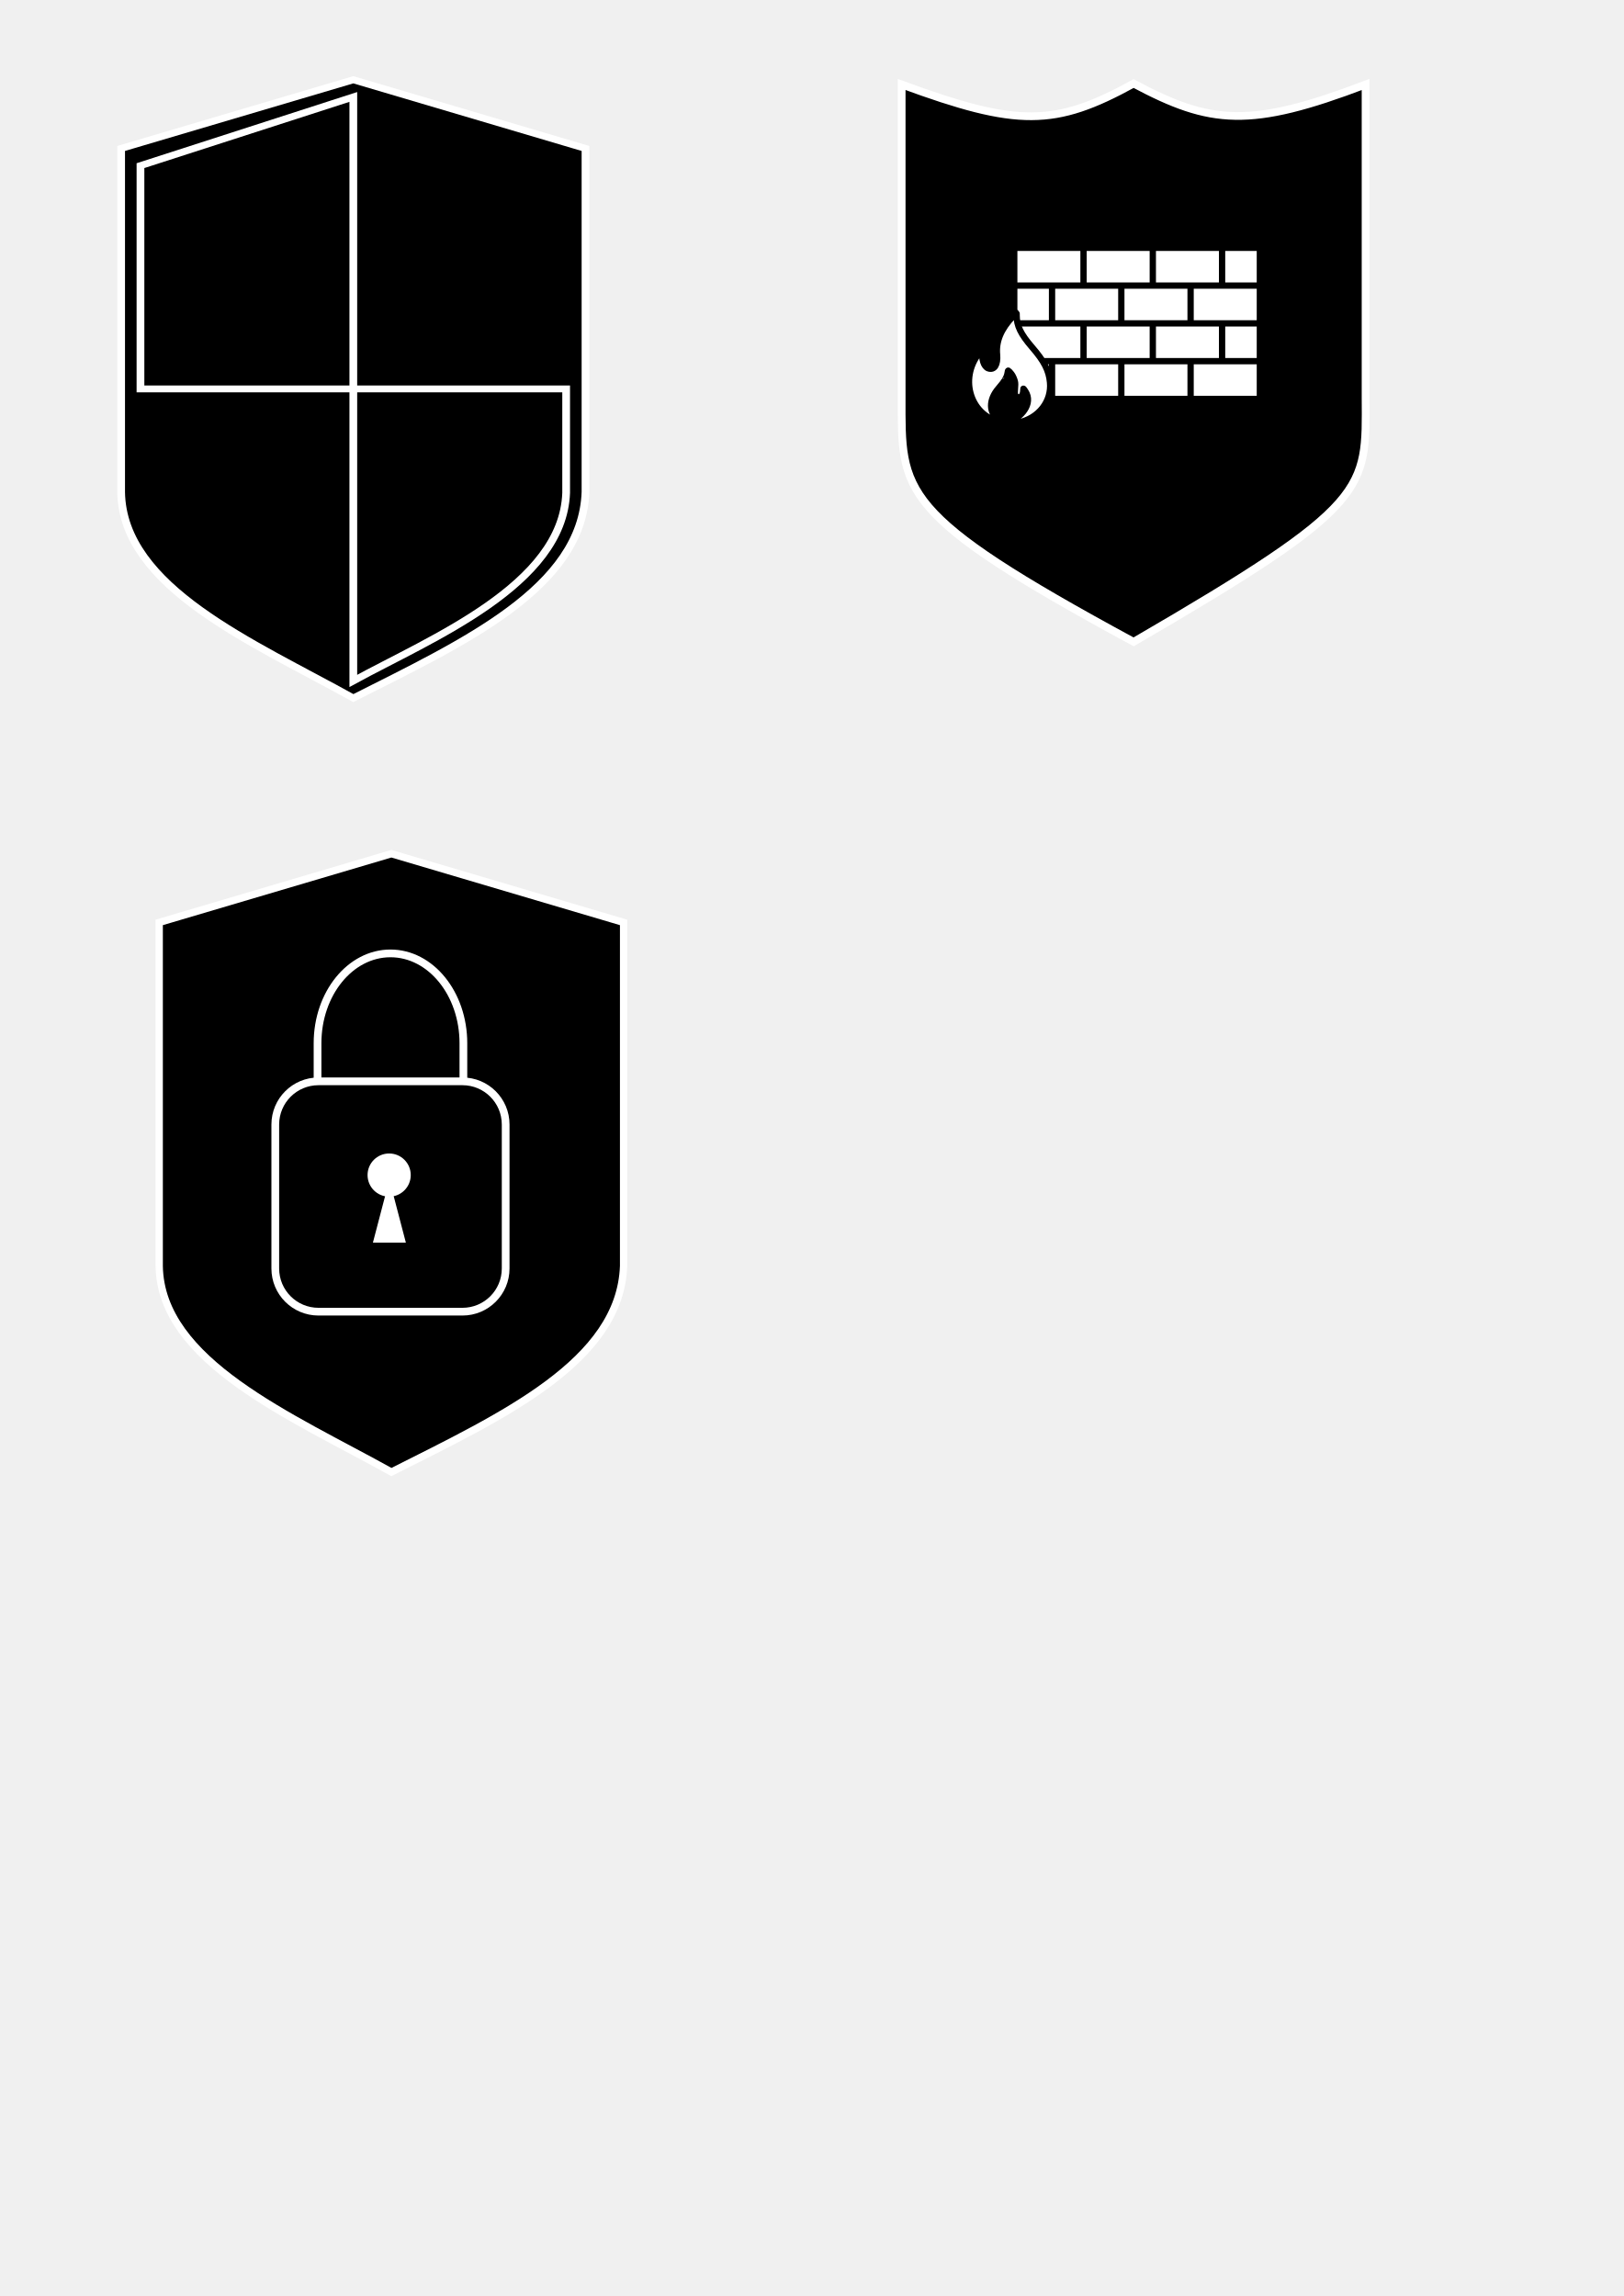
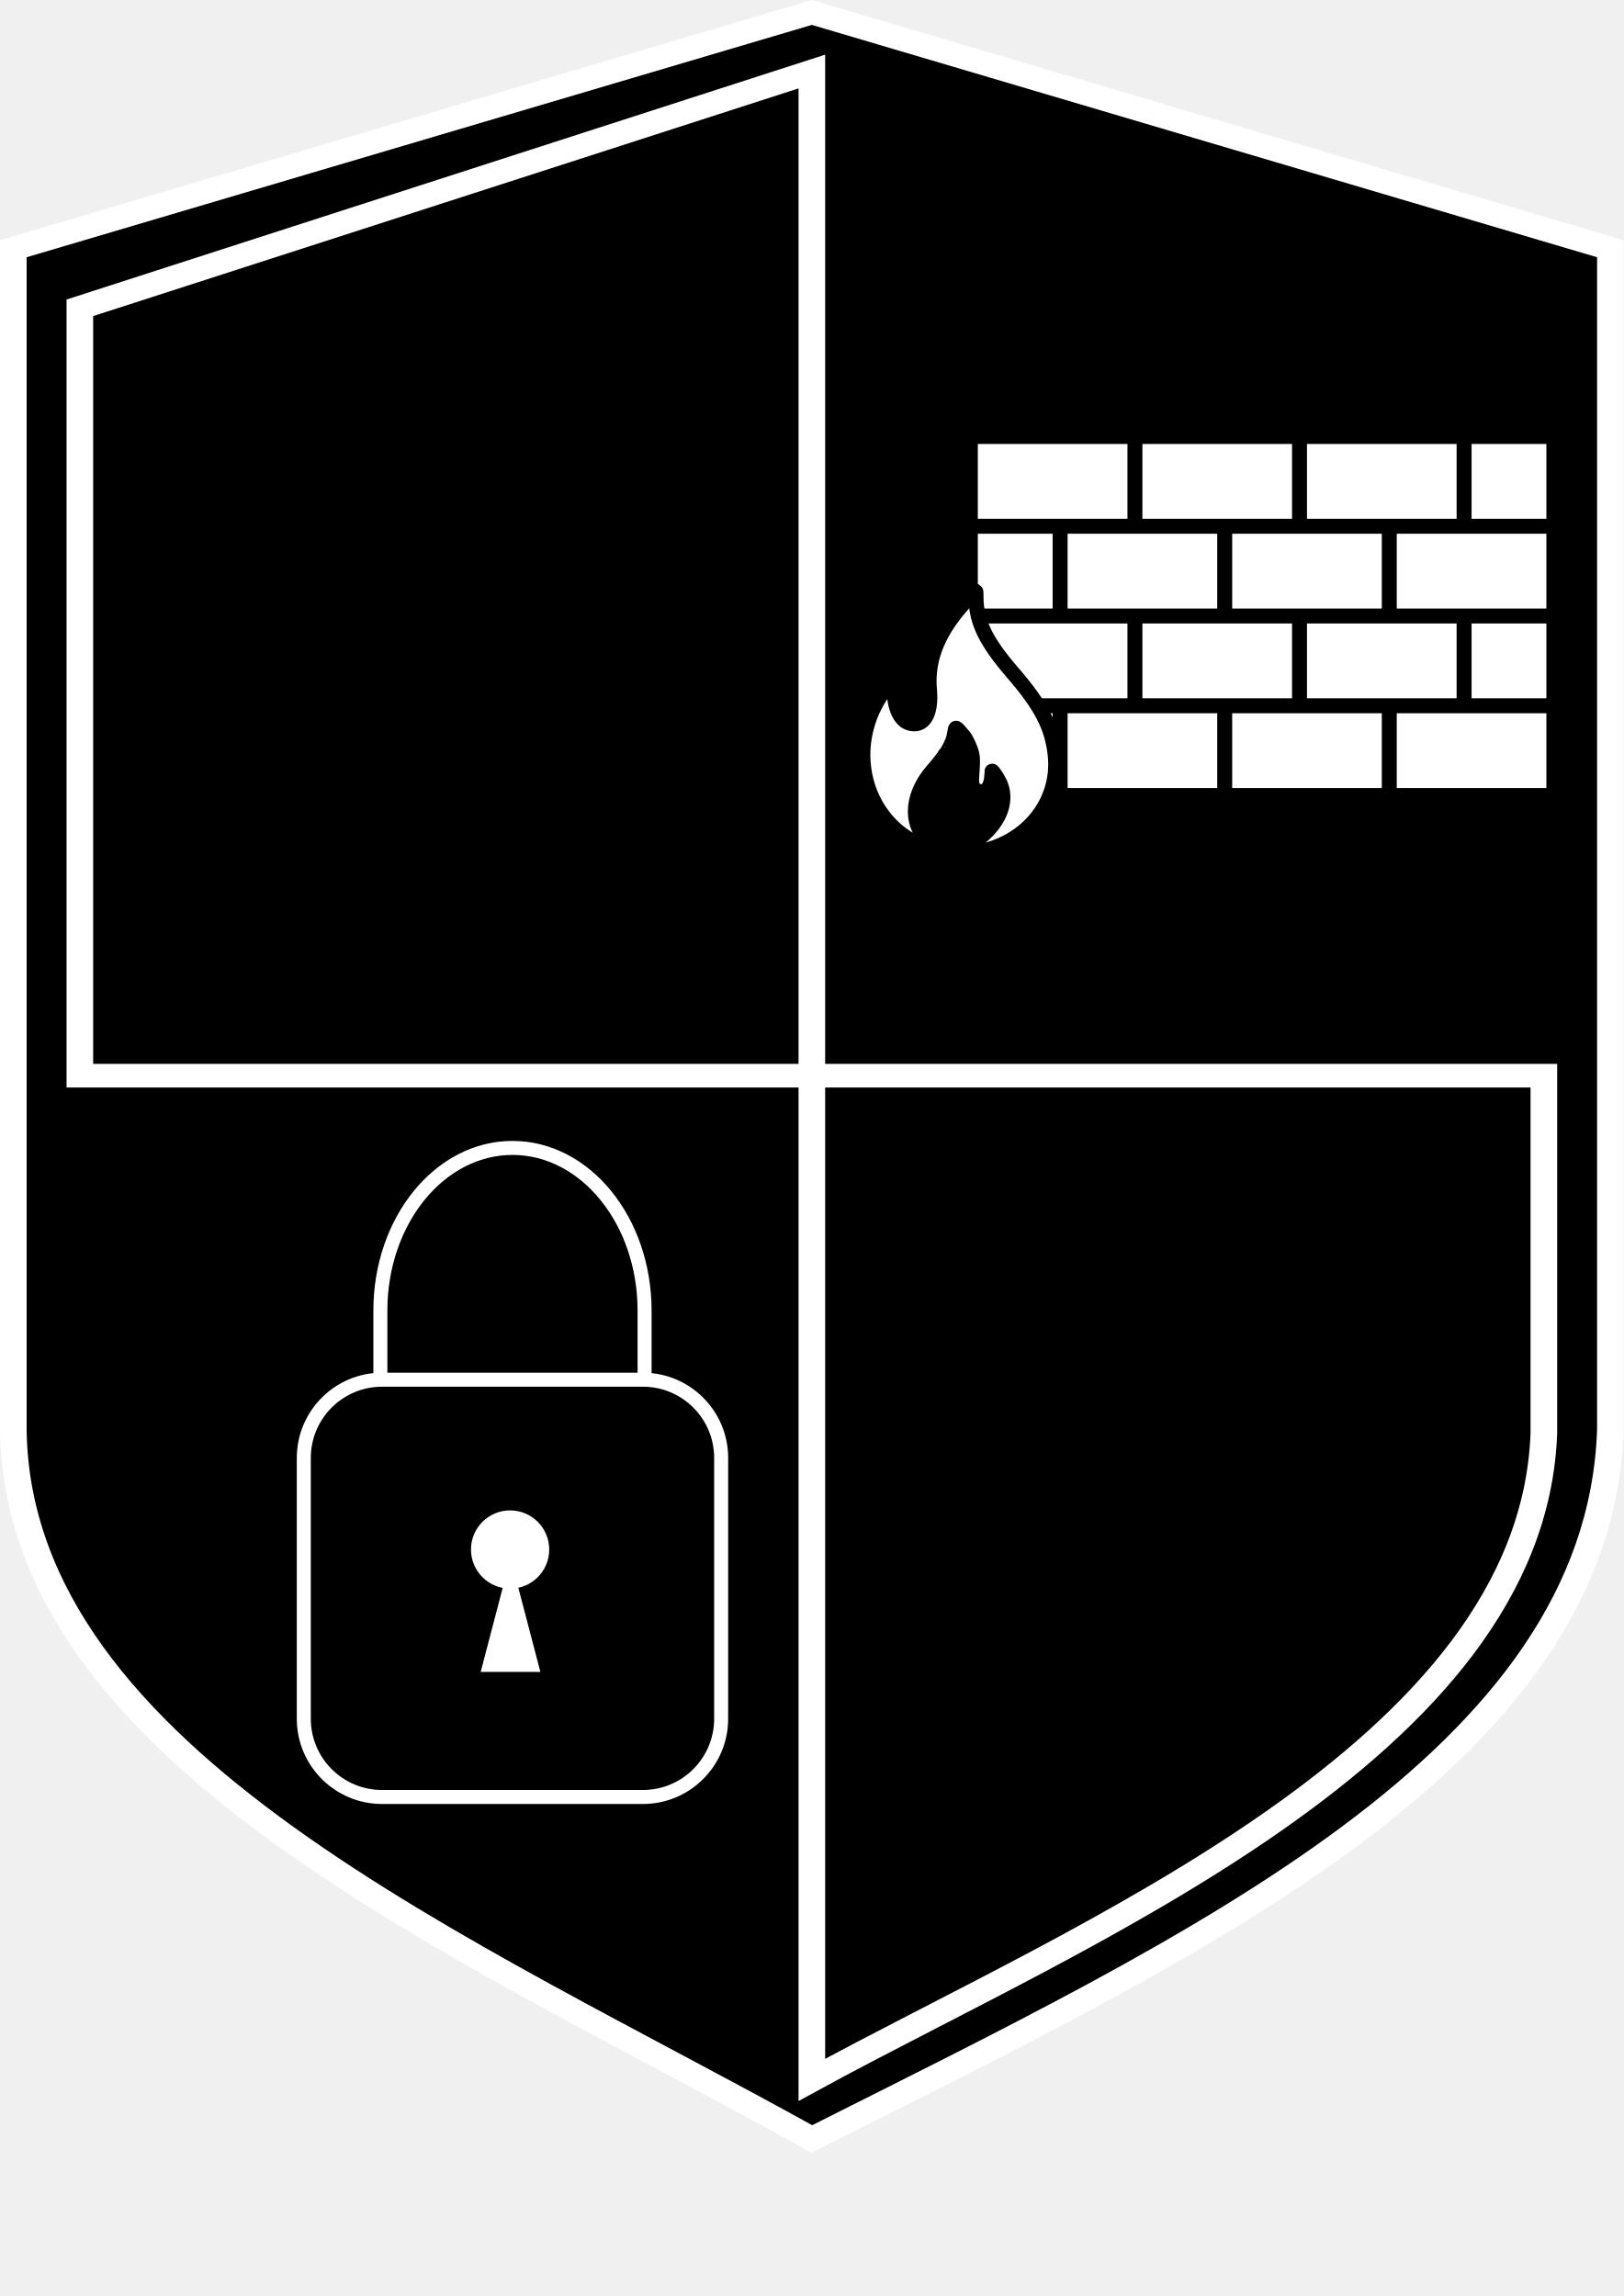
<svg xmlns="http://www.w3.org/2000/svg" width="210mm" height="297mm" viewBox="0 0 210 297" version="1.1" id="svg5">
  <defs id="defs2" />
  <g id="layer1" />
-   <g id="layer2">
-     <g id="g22225" transform="translate(46.61565,-48.53795)">
-       <path id="rect4684" style="stroke:#ffffff;stroke-width:1;stroke-opacity:1;stroke-dasharray:none" d="m 70,59.468 c 15.015,5.529 19.818,5.469 30,-0.12 9.973,5.322 15.069,5.809 30,0.12 V 100 c 0.056,11.93 0.744,13.713 -30,31.566 C 69.376,114.983 70,112.18 70,100 Z" />
-       <g id="g18383" transform="matrix(1.629105,0,0,1.629105,-62.81699,-51.13427)">
+   <g id="layer2" transform="matrix(3.177565,0,0,3.177565,-48.18679,-31.29916)">
+     <g id="g31671" transform="matrix(1.083415,0,0,0.9618647,-60.13268,-37.73624)">
+       <path style="fill:#000000;fill-opacity:1;stroke:#ffffff;stroke-width:1;stroke-dasharray:none;stroke-opacity:1" d="M 100,50 70,60 v 50 c 0.183,13.954 17.117,21.922 30,30 14.392,-8.176 29.563,-16.046 30,-30 V 60 Z" id="path22227" />
+       <path style="fill:#000000;fill-opacity:1;stroke:#ffffff;stroke-width:1;stroke-dasharray:none;stroke-opacity:1" d="m 100,52.5 -27.5,10 V 95 h 55 v 15.143 C 127.053,123.589 110.07,131.302 100,137.5 Z" id="path28763" />
+       <g id="g18383" transform="matrix(1.124215,0,0,1.266282,4.251127,-34.44377)">
        <g id="g11486" transform="translate(5.715869,11.109)">
          <rect style="fill:#ffffff;stroke:none;stroke-width:0.256" id="rect10495" width="5" height="2.5" x="85" y="70" />
          <rect style="fill:#ffffff;stroke:none;stroke-width:0.181" id="rect10495-6" width="2.5" height="2.5" x="101.5" y="70" />
          <rect style="fill:#ffffff;stroke:none;stroke-width:0.181" id="rect10495-6-7" width="2.5" height="2.5" x="85" y="73" />
          <rect style="fill:#ffffff;stroke:none;stroke-width:0.256" id="rect10495-3" width="5" height="2.5" x="90.5" y="70" />
          <rect style="fill:#ffffff;stroke:none;stroke-width:0.256" id="rect11304" width="5" height="2.5" x="96" y="70" />
          <rect style="fill:#ffffff;stroke:none;stroke-width:0.256" id="rect11308" width="5" height="2.5" x="88" y="73" />
          <rect style="fill:#ffffff;stroke:none;stroke-width:0.256" id="rect11310" width="5" height="2.5" x="93.5" y="73" />
          <rect style="fill:#ffffff;stroke:none;stroke-width:0.256" id="rect11312" width="5" height="2.5" x="99" y="73" />
          <rect style="fill:#ffffff;stroke:none;stroke-width:0.256" id="rect10495-5" width="5" height="2.5" x="85" y="76" />
          <rect style="fill:#ffffff;stroke:none;stroke-width:0.181" id="rect10495-6-6" width="2.5" height="2.5" x="101.5" y="76" />
          <rect style="fill:#ffffff;stroke:none;stroke-width:0.181" id="rect10495-6-7-2" width="2.5" height="2.5" x="85" y="79" />
          <rect style="fill:#ffffff;stroke:none;stroke-width:0.256" id="rect10495-3-9" width="5" height="2.5" x="90.5" y="76" />
          <rect style="fill:#ffffff;stroke:none;stroke-width:0.256" id="rect11304-1" width="5" height="2.5" x="96" y="76" />
          <rect style="fill:#ffffff;stroke:none;stroke-width:0.256" id="rect11308-2" width="5" height="2.5" x="88" y="79" />
          <rect style="fill:#ffffff;stroke:none;stroke-width:0.256" id="rect11310-7" width="5" height="2.5" x="93.5" y="79" />
          <rect style="fill:#ffffff;stroke:none;stroke-width:0.256" id="rect11312-0" width="5" height="2.5" x="99" y="79" />
        </g>
        <path style="fill:#ffffff;fill-opacity:1;stroke:#000000;stroke-width:0.5;stroke-dasharray:none;stroke-opacity:1" d="m 90.823,94.727 c 1.579,-0.335 2.624,-1.674 2.482,-3.181 -0.09,-0.953 -0.458,-1.675 -1.426,-2.794 -0.897,-1.037 -1.222,-1.706 -1.223,-2.52 -5.1e-4,-0.256 0.01,-0.249 -0.138,-0.091 -0.065,0.07 -0.133,0.142 -0.151,0.161 -0.952,1 -1.362,1.979 -1.266,3.028 0.074,0.816 -0.21,1.266 -0.697,1.1 -0.356,-0.121 -0.559,-0.762 -0.44,-1.39 0.029,-0.154 0.018,-0.16 -0.091,-0.042 -1.85,2.013 -1.009,5.15 1.534,5.716 0.227,0.051 0.742,0.069 0.645,0.028 -0.219,-0.091 -0.692,-0.139 -0.82,-0.226 -0.796,-0.54 -0.807,-1.592 -0.024,-2.494 0.139,-0.16 0.208,-0.245 0.291,-0.356 0.031,-0.041 0.068,-0.087 0.083,-0.103 0.015,-0.016 0.028,-0.039 0.028,-0.052 0,-0.013 0.007,-0.024 0.017,-0.024 0.009,-6.8e-5 0.036,-0.033 0.059,-0.072 0.164,-0.279 0.221,-0.423 0.258,-0.656 0.034,-0.213 0.015,-0.221 0.3,0.117 0.091,0.108 0.234,0.422 0.271,0.596 0.034,0.159 0.033,0.225 -0.005,0.795 -0.015,0.227 0.038,0.361 0.17,0.428 0.258,0.131 0.48,-0.076 0.5,-0.468 0.005,-0.094 0.009,-0.175 0.01,-0.179 0.006,-0.04 0.193,0.239 0.262,0.392 0.446,0.991 -0.637,2.076 -1.623,2.307 -0.165,0.039 0.8,0.021 0.997,-0.021 z" id="path11750" />
      </g>
-     </g>
-     <g id="g31671" transform="matrix(1.001,0,0,0.8886953,-54.40478,-34.11634)">
-       <path style="fill:#000000;fill-opacity:1;stroke:#ffffff;stroke-width:1;stroke-dasharray:none;stroke-opacity:1" d="M 100,50 70,60 v 50 c 0.183,13.954 17.117,21.922 30,30 14.392,-8.176 29.563,-16.046 30,-30 V 60 Z" id="path22227" />
-       <path style="fill:#000000;fill-opacity:1;stroke:#ffffff;stroke-width:1;stroke-dasharray:none;stroke-opacity:1" d="m 100,52.5 -27.5,10 V 95 h 55 v 15.143 C 127.053,123.589 110.07,131.302 100,137.5 Z" id="path28763" />
-     </g>
-     <g id="g42764" transform="translate(-46.2151,-40.0984)">
-       <path style="fill:#000000;fill-opacity:1;stroke:#ffffff;stroke-width:0.943;stroke-dasharray:none;stroke-opacity:1" d="m 96.836,150.532 -30.03,8.887 v 44.435 c 0.183,12.401 17.134,19.482 30.03,26.661 14.406,-7.266 29.592,-14.26 30.03,-26.661 v -44.435 z" id="path22227-3" />
-       <rect style="fill:none;fill-opacity:1;stroke:#ffffff;stroke-width:1;stroke-linecap:butt;stroke-linejoin:round;stroke-miterlimit:0;stroke-dasharray:none;stroke-opacity:1;paint-order:normal" id="rect41979" width="18.863" height="31.778" x="87.284" y="163.425" ry="11.619" />
-       <g id="g42756">
+       <g id="g42756" transform="matrix(0.5262221,0,0,0.5927207,37.85907,1.191145)">
+         <rect style="fill:none;fill-opacity:1;stroke:#ffffff;stroke-width:1;stroke-linecap:butt;stroke-linejoin:round;stroke-miterlimit:0;stroke-dasharray:none;stroke-opacity:1;paint-order:normal" id="rect41979" width="18.863" height="31.778" x="87.284" y="163.425" ry="11.619" transform="translate(-1.2083333e-6)" />
        <g id="g42724">
          <rect style="fill:#000000;fill-opacity:1;stroke:#ffffff;stroke-width:1;stroke-linecap:butt;stroke-linejoin:miter;stroke-miterlimit:0;stroke-dasharray:none;stroke-opacity:1;paint-order:normal" id="rect33879" width="29.796" height="29.796" x="81.818" y="179.975" ry="5.587" />
          <g id="g42768" transform="translate(0.04122671,1.942908)">
            <path style="fill:#ffffff;fill-opacity:1;stroke:none;stroke-width:1.43;stroke-linecap:butt;stroke-linejoin:round;stroke-miterlimit:0;stroke-dasharray:none;stroke-opacity:1;paint-order:normal" id="path36895" d="m 94.553,196.615 4.526,7.839 -9.052,0 z" transform="matrix(0.4708784,0,0,1.038014,52.01234,-13.32988)" />
            <circle style="fill:#ffffff;fill-opacity:1;stroke:none;stroke-width:1;stroke-linecap:butt;stroke-linejoin:miter;stroke-miterlimit:0;stroke-dasharray:none;stroke-opacity:1;paint-order:normal" id="path36841" cx="96.505" cy="190.157" r="2.793" />
          </g>
        </g>
      </g>
    </g>
  </g>
</svg>
